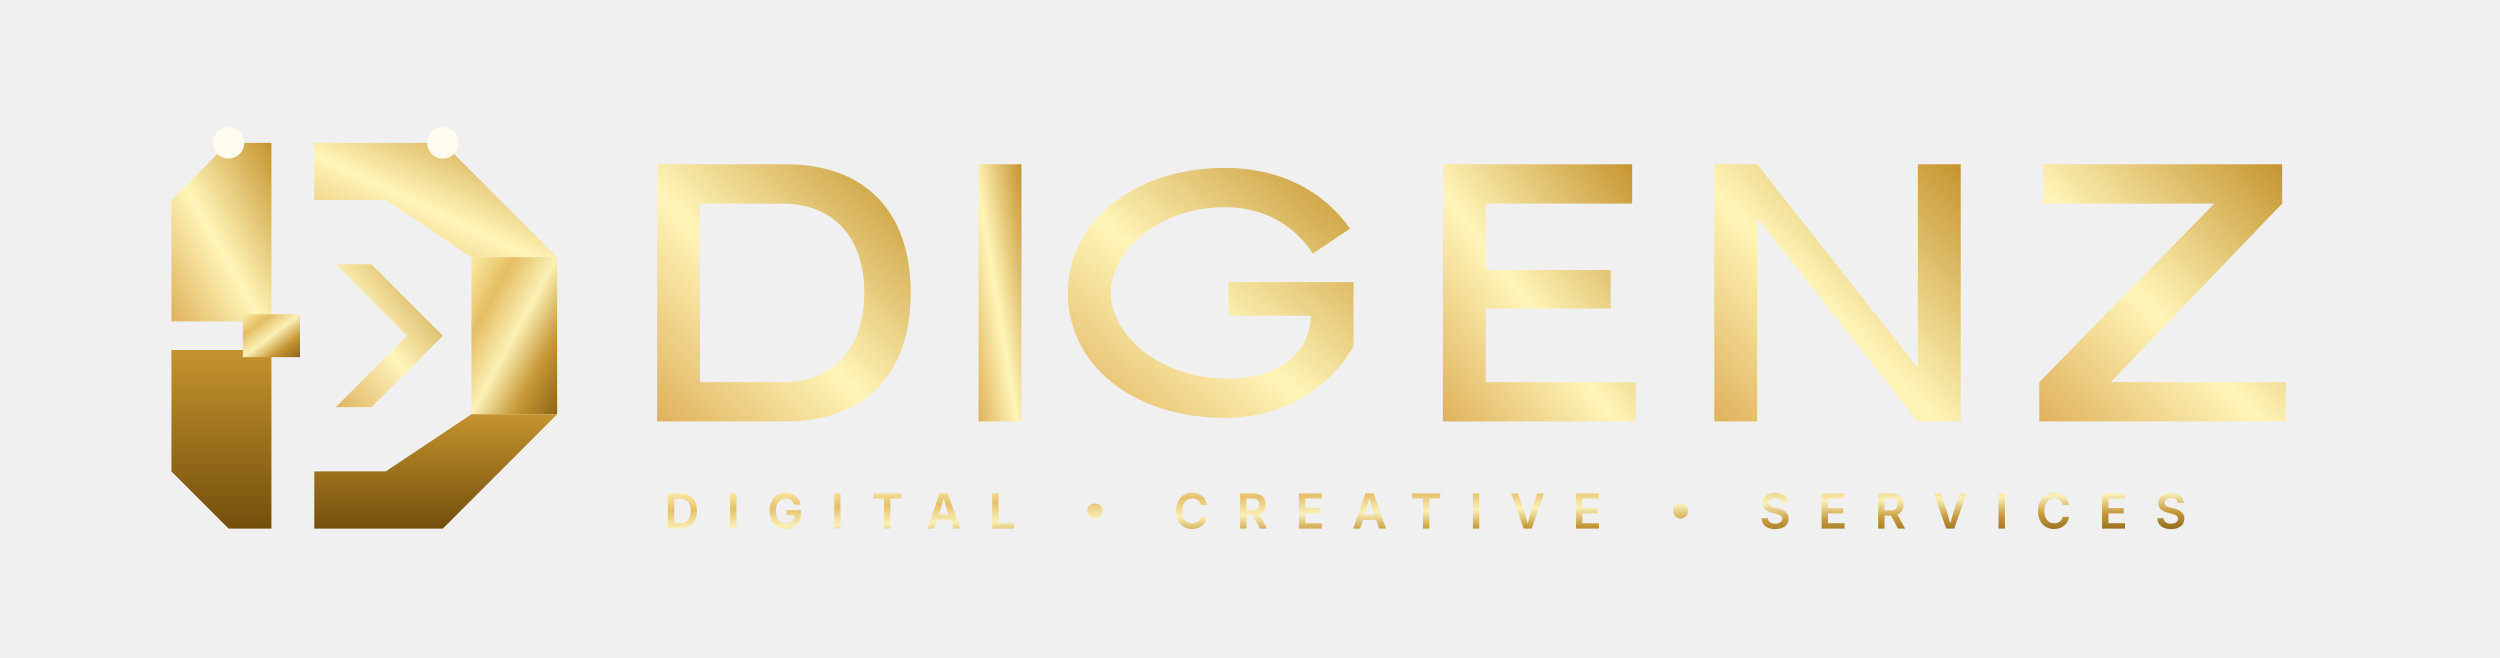
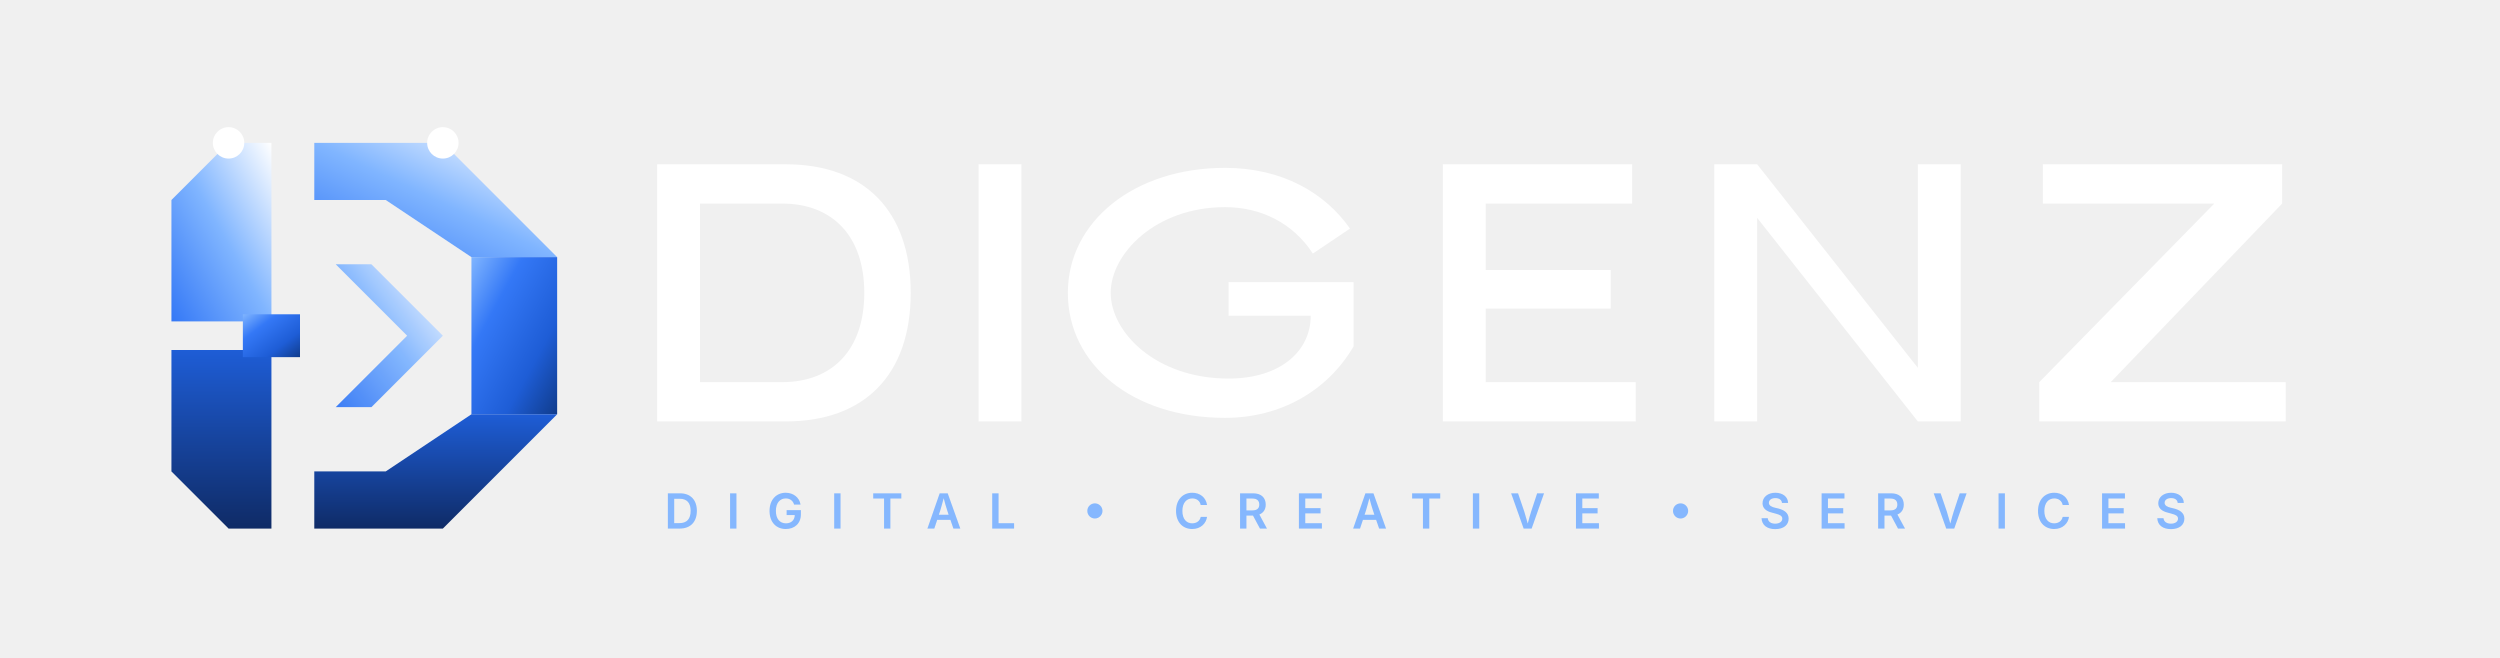
<svg xmlns="http://www.w3.org/2000/svg" version="1.1" x="0px" y="0px" width="350px" height="92px" viewBox="0 0 350 92" xml:space="preserve">
  <defs>
-     <linearGradient id="g_goldGrad" x1="0%" y1="0%" x2="100%" y2="100%">
-       <stop offset="0%" stop-color="#FCEBA2" />
-       <stop offset="25%" stop-color="#E5BE64" />
-       <stop offset="50%" stop-color="#FBF0B5" />
-       <stop offset="75%" stop-color="#C59634" />
-       <stop offset="100%" stop-color="#8E6516" />
+     <linearGradient id="d_blueGrad" x1="0%" y1="0%" x2="100%" y2="100%">
+       <stop offset="0%" stop-color="#80B5FF" />
+       <stop offset="30%" stop-color="#3478F6" />
+       <stop offset="70%" stop-color="#1e5dd6" />
+       <stop offset="100%" stop-color="#103c8c" />
    </linearGradient>
-     <linearGradient id="g_goldLight" x1="0%" y1="100%" x2="100%" y2="0%">
-       <stop offset="0%" stop-color="#DFB15B" />
-       <stop offset="45%" stop-color="#FFF5B8" />
-       <stop offset="100%" stop-color="#C5932E" />
+     <linearGradient id="d_blueLight" x1="0%" y1="100%" x2="100%" y2="0%">
+       <stop offset="0%" stop-color="#3478F6" />
+       <stop offset="50%" stop-color="#80B5FF" />
+       <stop offset="100%" stop-color="#FFFFFF" />
    </linearGradient>
-     <linearGradient id="g_goldDark" x1="0%" y1="0%" x2="0%" y2="100%">
-       <stop offset="0%" stop-color="#C5932E" />
-       <stop offset="100%" stop-color="#734F0C" />
+     <linearGradient id="d_blueDark" x1="0%" y1="0%" x2="0%" y2="100%">
+       <stop offset="0%" stop-color="#1e5dd6" />
+       <stop offset="100%" stop-color="#0f2b66" />
+     </linearGradient>
+     <linearGradient id="d_blueMid" x1="0%" y1="0%" x2="100%" y2="0%">
+       <stop offset="0%" stop-color="#1e5dd6" />
+       <stop offset="50%" stop-color="#3478F6" />
+       <stop offset="100%" stop-color="#80B5FF" />
    </linearGradient>
  </defs>
-   <g id="g_techD" transform="translate(6, 1)">
-     <polygon points="18,27 26,19 32,19 32,44 18,44" fill="url(#g_goldLight)" />
-     <polygon points="18,48 32,48 32,73 26,73 18,65" fill="url(#g_goldDark)" />
-     <polygon points="28,43 36,43 36,49 28,49" fill="url(#g_goldGrad)" />
-     <polygon points="38,19 56,19 72,35 60,35 48,27 38,27" fill="url(#g_goldLight)" />
-     <polygon points="72,35 72,57 60,57 60,35" fill="url(#g_goldGrad)" />
-     <polygon points="72,57 56,73 38,73 38,65 48,65 60,57" fill="url(#g_goldDark)" />
-     <polygon points="41,36 51,46 41,56 46,56 56,46 46,36" fill="url(#g_goldLight)" opacity="0.95" />
-     <circle cx="26" cy="19" r="2.2" fill="#FFFDF0" />
-     <circle cx="56" cy="19" r="2.2" fill="#FFFDF0" />
+   <g id="d_techD" transform="translate(6, 1)">
+     <polygon points="18,27 26,19 32,19 32,44 18,44" fill="url(#d_blueLight)" />
+     <polygon points="18,48 32,48 32,73 26,73 18,65" fill="url(#d_blueDark)" />
+     <polygon points="28,43 36,43 36,49 28,49" fill="url(#d_blueGrad)" />
+     <polygon points="38,19 56,19 72,35 60,35 48,27 38,27" fill="url(#d_blueLight)" />
+     <polygon points="72,35 72,57 60,57 60,35" fill="url(#d_blueGrad)" />
+     <polygon points="72,57 56,73 38,73 38,65 48,65 60,57" fill="url(#d_blueDark)" />
+     <polygon points="41,36 51,46 41,56 46,56 56,46 46,36" fill="url(#d_blueLight)" opacity="0.95" />
+     <circle cx="26" cy="19" r="2.2" fill="#FFFFFF" />
+     <circle cx="56" cy="19" r="2.2" fill="#FFFFFF" />
  </g>
-   <g id="g_wordmark">
-     <g fill="url(#g_goldLight)">
+   <g id="d_wordmark">
+     <g fill="#FFFFFF">
      <path d="M 92,23 L 110,23 C 121,23 127.5,29.5 127.5,41 C 127.5,52.5 121,59 110,59 L 92,59 Z                 M 98,28.5 L 98,53.5 L 109.5,53.5 C 116.5,53.5 121,49 121,41 C 121,33 116.5,28.5 109.5,28.5 Z" />
      <path d="M 137,23 L 143,23 L 143,59 L 137,59 Z" />
      <path d="M 189,32 L 183.8,35.5 C 181,31.2 176.5,29 171.5,29 C 161.8,29 155.5,35.5 155.5,41 C 155.5,46.5 161.8,53 172,53 C 179.2,53 183.5,49.2 183.5,44.2 L 172,44.2 L 172,39.5 L 189.5,39.5 L 189.5,48.5 C 185.8,54.8 179.2,58.5 171.5,58.5 C 158.5,58.5 149.5,51 149.5,41 C 149.5,31 158.8,23.5 171.5,23.5 C 179.5,23.5 185.5,27 189,32 Z" />
      <path d="M 202,23 L 228.5,23 L 228.5,28.5 L 208,28.5 L 208,37.8 L 225.5,37.8 L 225.5,43.2 L 208,43.2 L 208,53.5 L 229,53.5 L 229,59 L 202,59 Z" />
      <path d="M 240,23 L 246,23 L 268.5,51.5 L 268.5,23 L 274.5,23 L 274.5,59 L 268.5,59 L 246,30.5 L 246,59 L 240,59 Z" />
      <path d="M 286,23 L 319.5,23 L 319.5,28.5 L 295.5,53.5 L 320,53.5 L 320,59 L 285.5,59 L 285.5,53.5 L 310,28.5 L 286,28.5 Z" />
    </g>
-     <text x="93" y="74" font-family="'Century Gothic', 'Montserrat', -apple-system, sans-serif" font-size="6.8" font-weight="600" letter-spacing="3.8" fill="url(#g_goldGrad)" opacity="0.95">DIGITAL • CREATIVE • SERVICES</text>
+     <text x="93" y="74" font-family="'Century Gothic', 'Montserrat', -apple-system, sans-serif" font-size="6.8" font-weight="600" letter-spacing="3.8" fill="#80B5FF" opacity="0.95">DIGITAL • CREATIVE • SERVICES</text>
  </g>
</svg>
